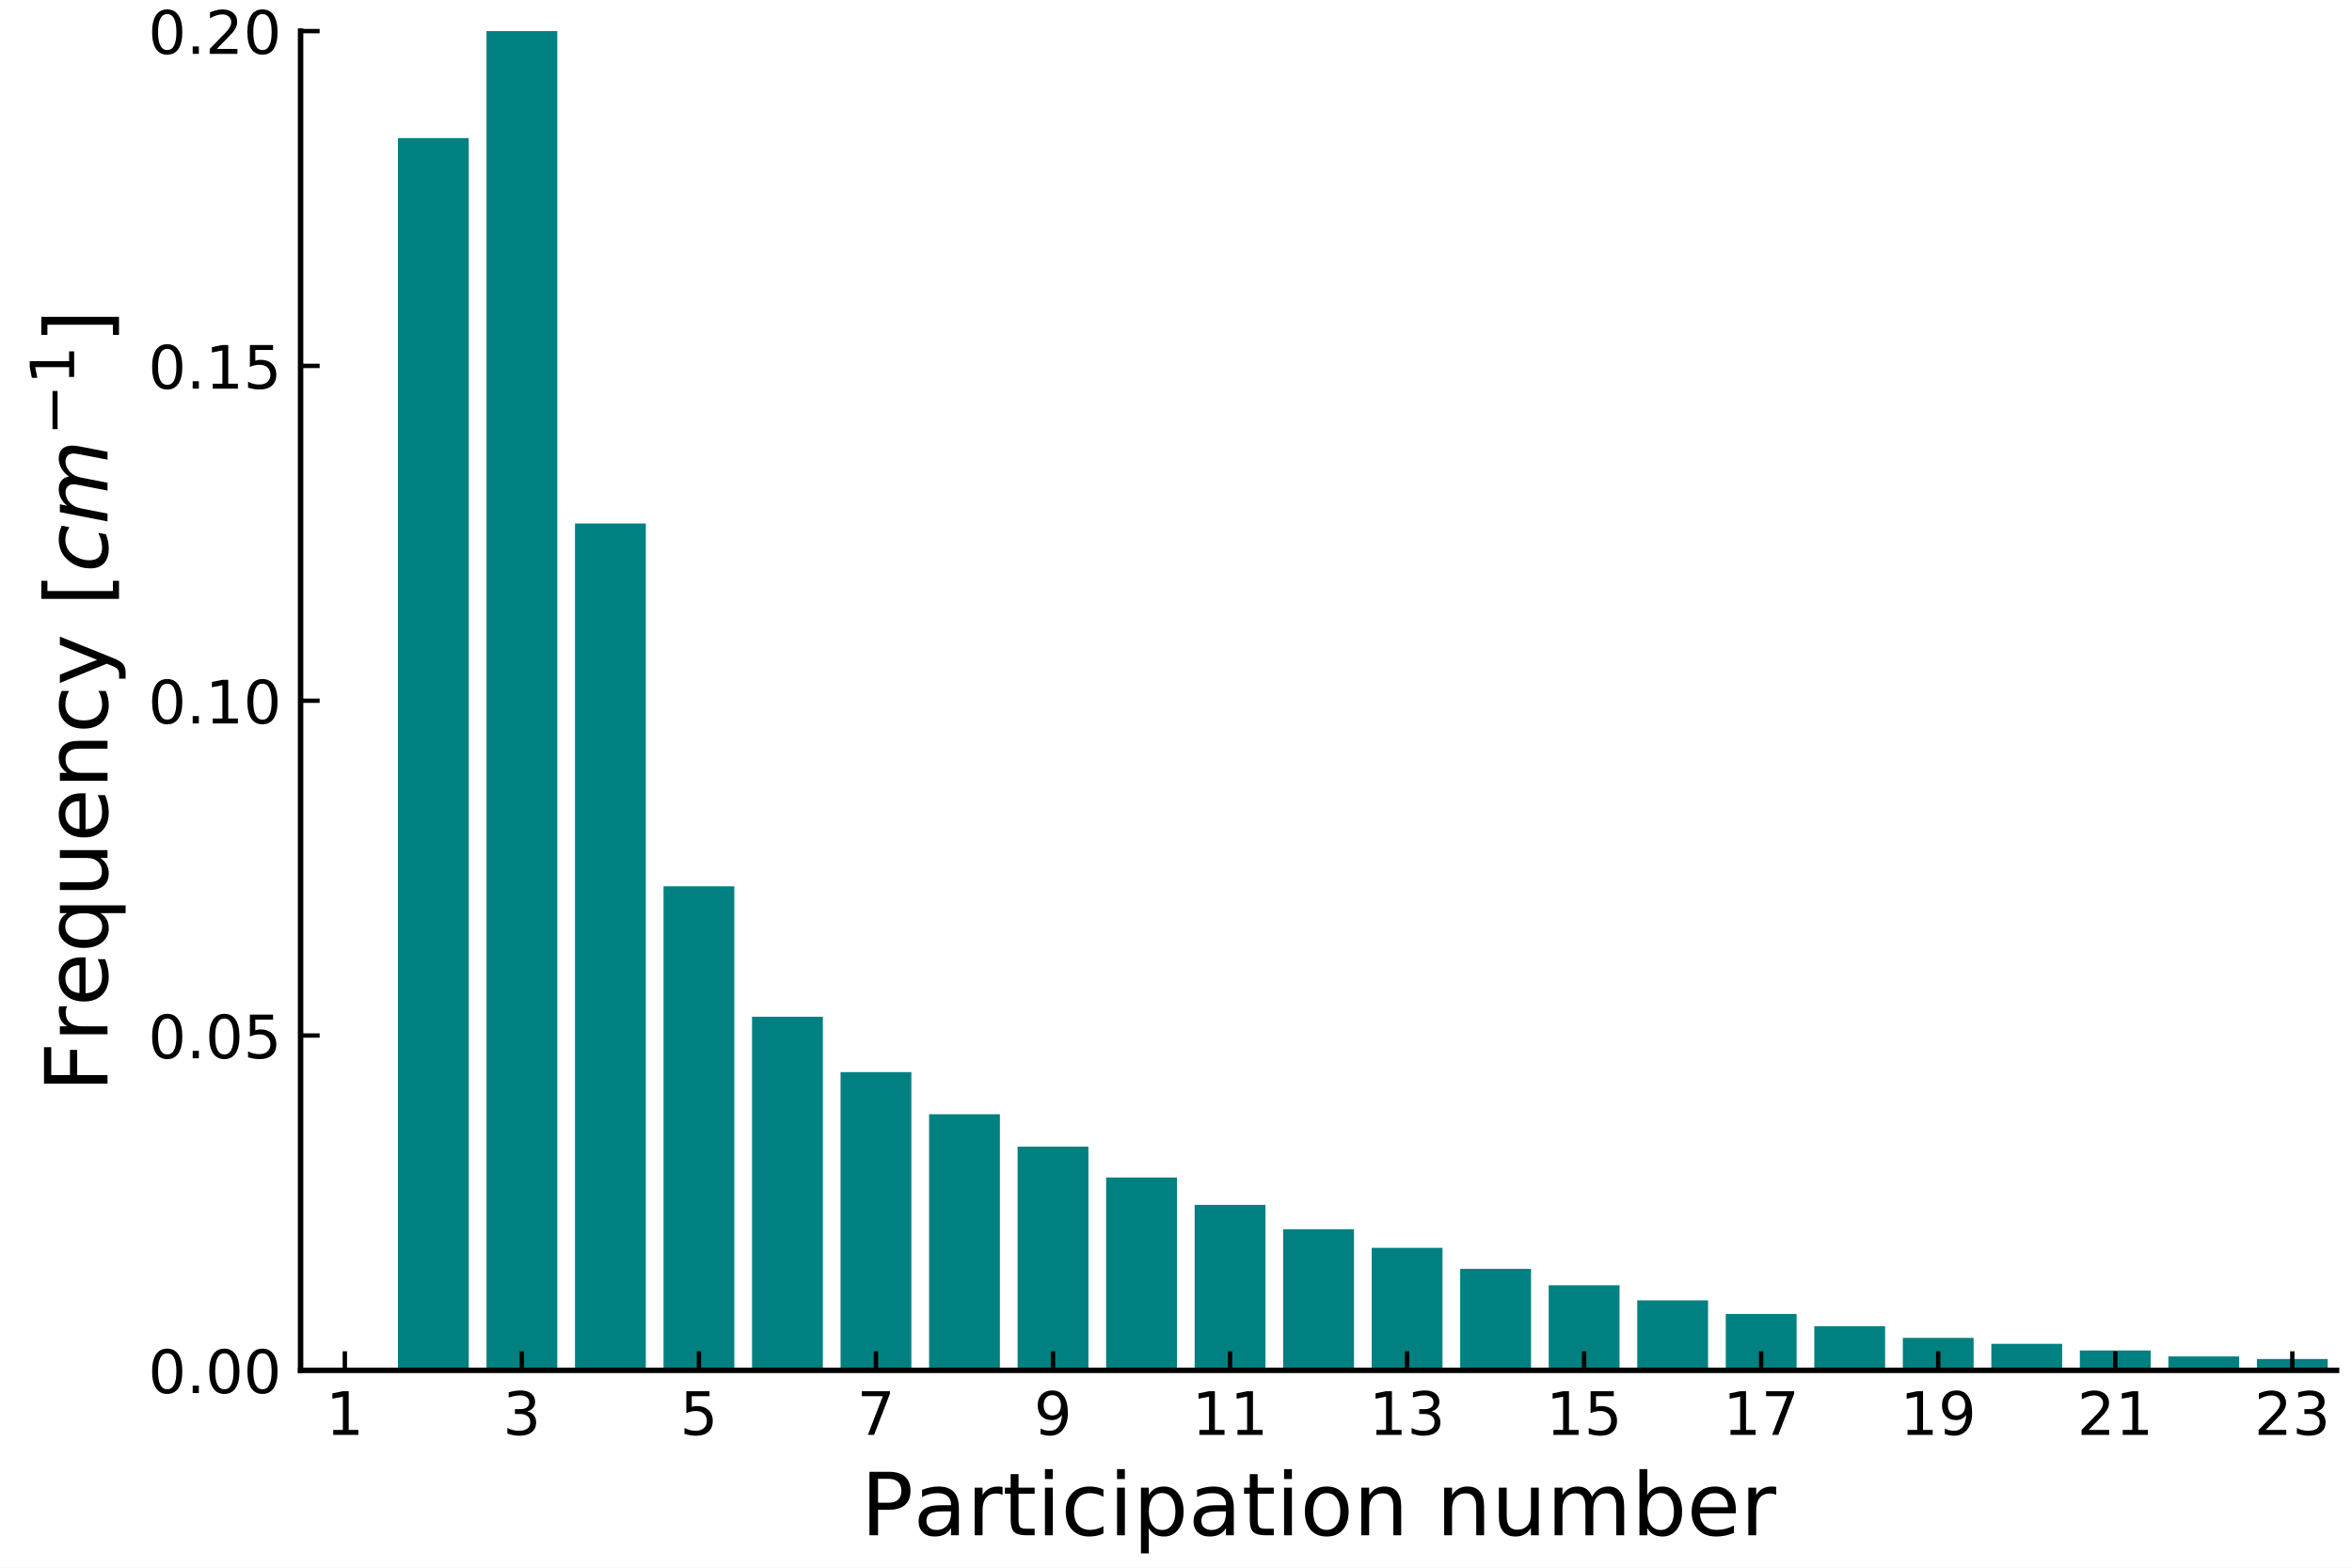
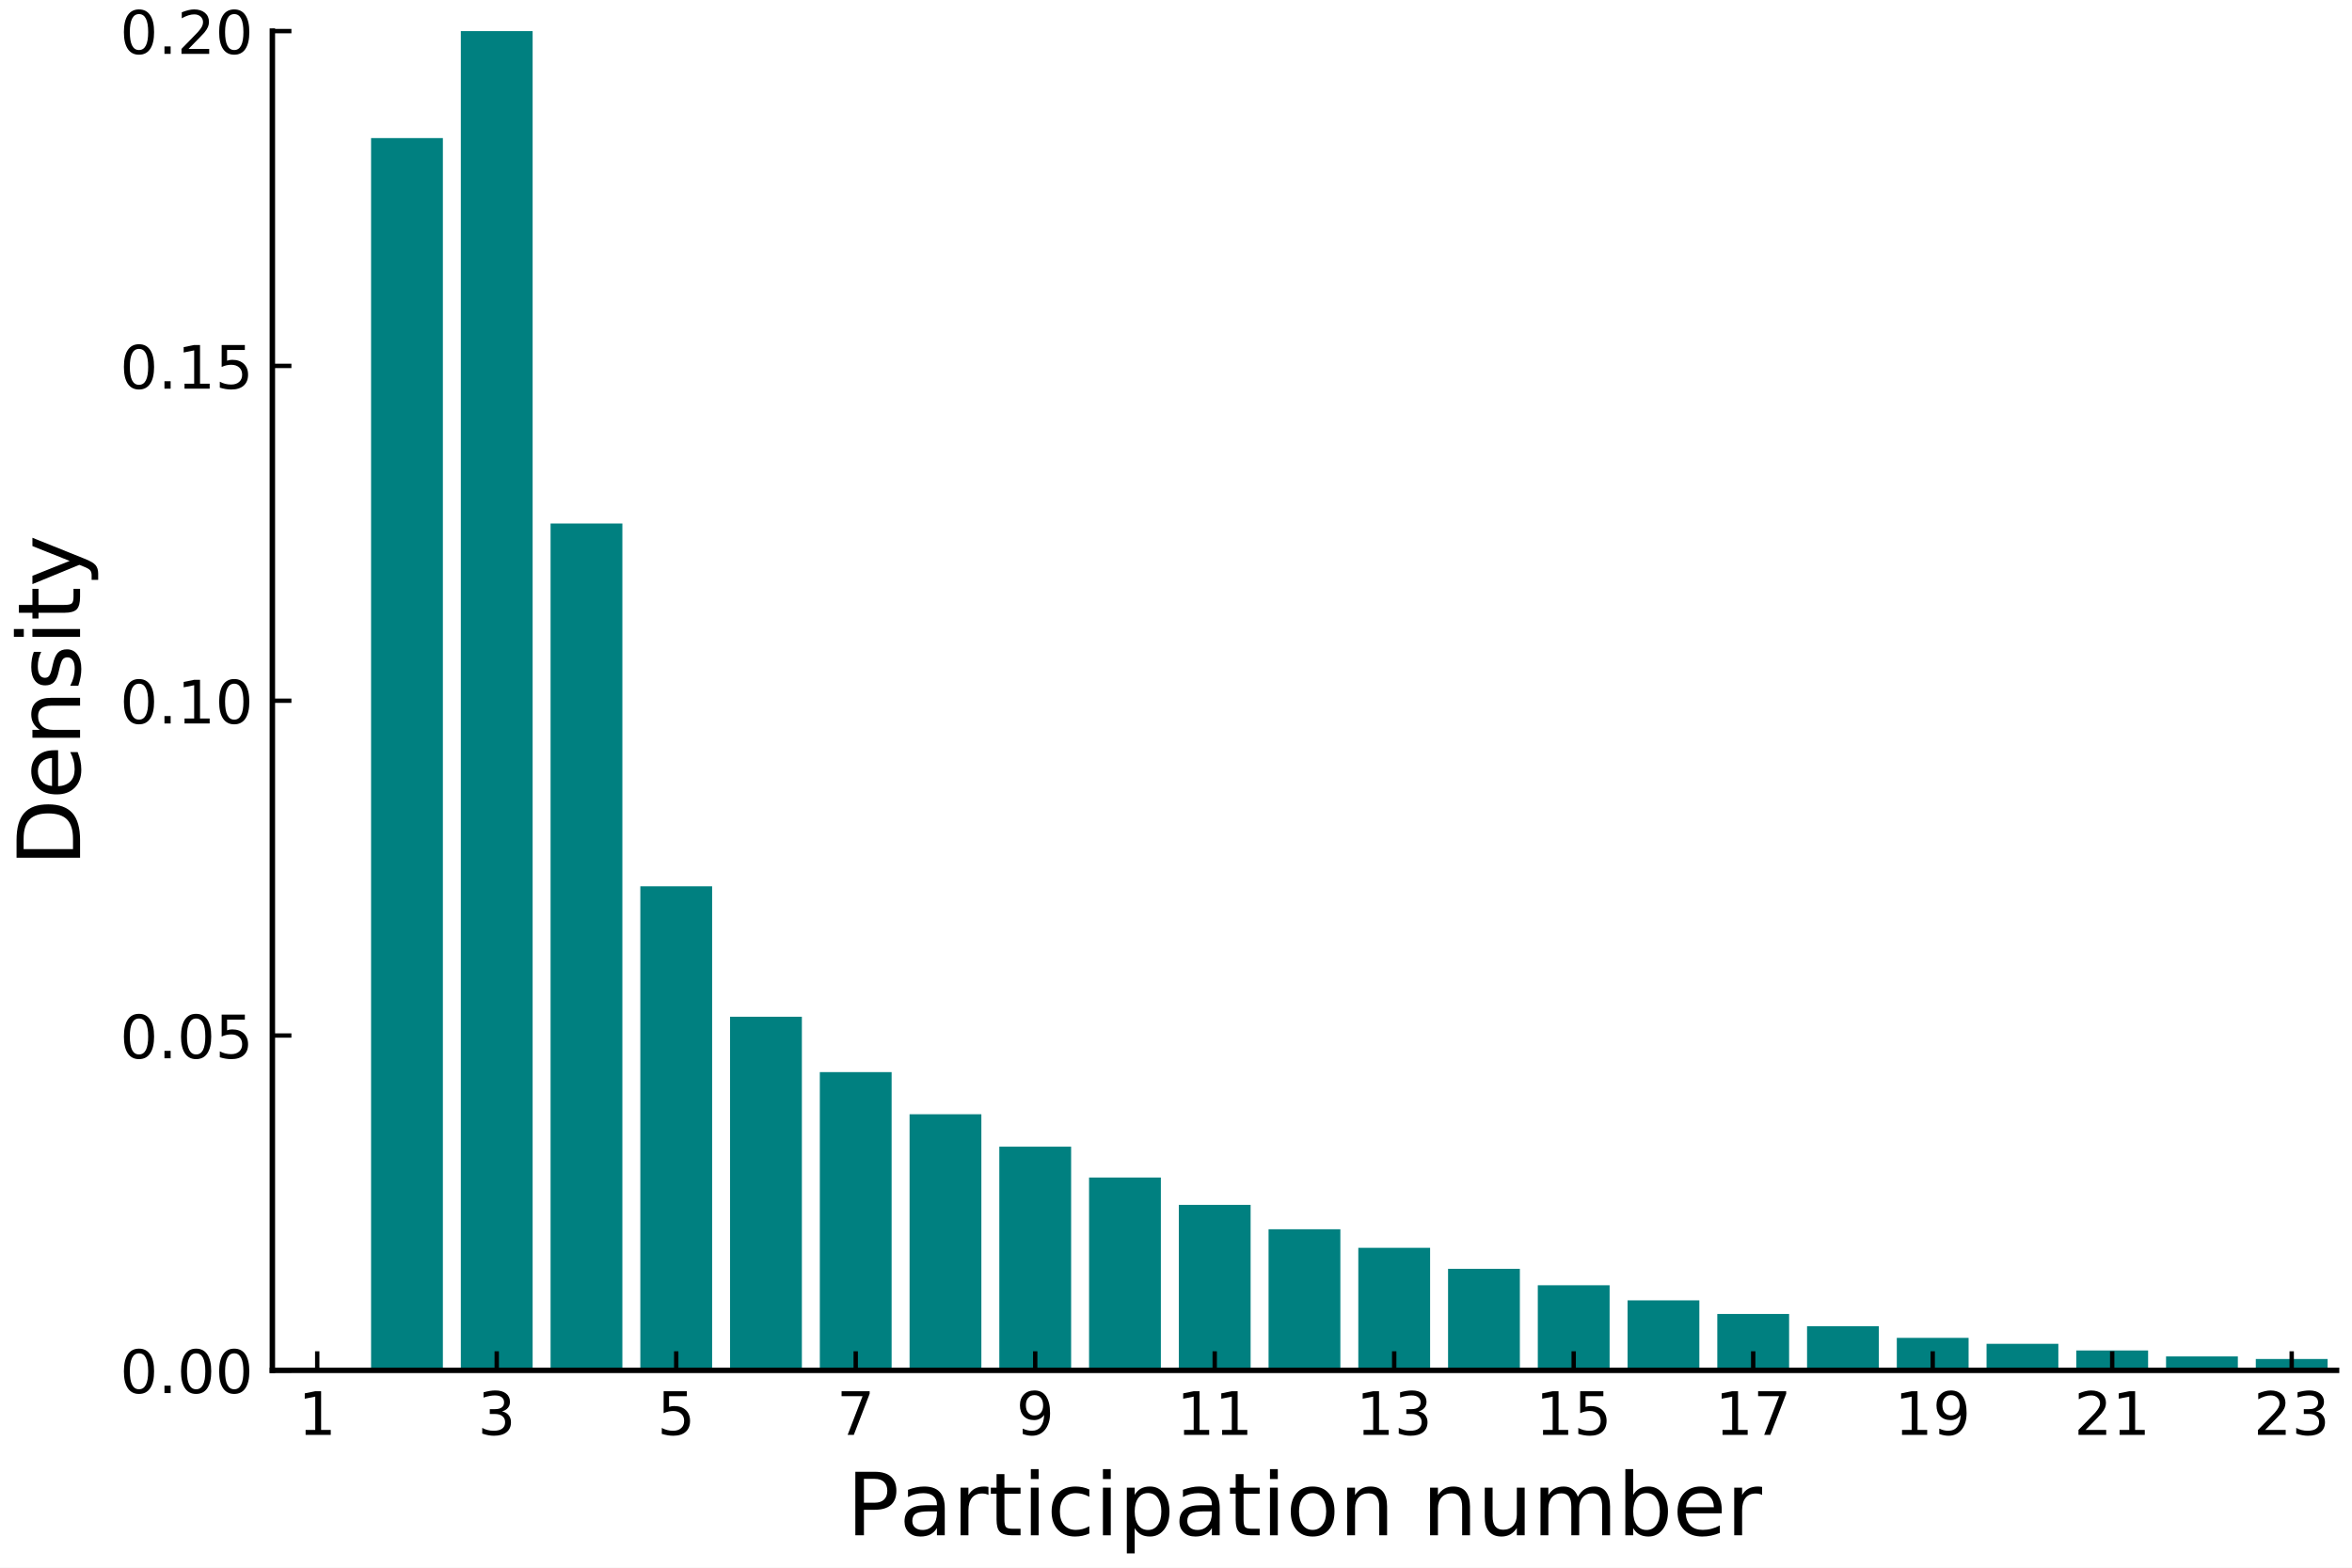
<svg xmlns="http://www.w3.org/2000/svg" xmlns:xlink="http://www.w3.org/1999/xlink" height="288pt" version="1.1" viewBox="0 0 432 288" width="432pt">
  <defs>
    <style type="text/css">
*{stroke-linecap:butt;stroke-linejoin:round;}
  </style>
  </defs>
  <g id="figure_1">
    <g id="patch_1">
      <path d="M 0 288  L 432 288  L 432 0  L 0 0  z " style="fill:#ffffff;" />
    </g>
    <g id="axes_1">
      <g id="patch_2">
-         <path d="M 55.209 251.745  L 429.165 251.745  L 429.165 5.715  L 55.209 5.715  z " style="fill:#ffffff;" />
+         <path d="M 50.025 251.745  L 429.165 251.745  L 429.165 5.715  L 50.025 5.715  z " style="fill:#ffffff;" />
      </g>
      <g id="patch_3">
-         <path clip-path="url(#p7894752030)" d="M 56.835 251.338  L 56.835 251.745  L 69.842 251.745  L 69.842 251.338  L 56.835 251.338  " style="fill:#008080;" />
+         <path clip-path="url(#p324dc8278f)" d="M 51.673 251.338  L 51.673 251.745  L 64.861 251.745  L 64.861 251.338  L 51.673 251.338  " style="fill:#008080;" />
      </g>
      <g id="patch_4">
-         <path clip-path="url(#p7894752030)" d="M 73.094 25.366  L 73.094 251.745  L 86.101 251.745  L 86.101 25.366  L 73.094 25.366  " style="fill:#008080;" />
+         <path clip-path="url(#p324dc8278f)" d="M 68.157 25.366  L 68.157 251.745  L 81.345 251.745  L 81.345 25.366  L 68.157 25.366  " style="fill:#008080;" />
      </g>
      <g id="patch_5">
-         <path clip-path="url(#p7894752030)" d="M 89.353 -98.794  L 89.353 251.745  L 102.36 251.745  L 102.36 -98.794  L 89.353 -98.794  " style="fill:#008080;" />
+         <path clip-path="url(#p324dc8278f)" d="M 84.642 -98.794  L 84.642 251.745  L 97.829 251.745  L 97.829 -98.794  L 84.642 -98.794  " style="fill:#008080;" />
      </g>
      <g id="patch_6">
-         <path clip-path="url(#p7894752030)" d="M 105.612 96.165  L 105.612 251.745  L 118.619 251.745  L 118.619 96.165  L 105.612 96.165  " style="fill:#008080;" />
+         <path clip-path="url(#p324dc8278f)" d="M 101.126 96.165  L 101.126 251.745  L 114.314 251.745  L 114.314 96.165  L 101.126 96.165  " style="fill:#008080;" />
      </g>
      <g id="patch_7">
-         <path clip-path="url(#p7894752030)" d="M 121.87 162.823  L 121.87 251.745  L 134.878 251.745  L 134.878 162.823  L 121.87 162.823  " style="fill:#008080;" />
+         <path clip-path="url(#p324dc8278f)" d="M 117.611 162.823  L 117.611 251.745  L 130.798 251.745  L 130.798 162.823  L 117.611 162.823  " style="fill:#008080;" />
      </g>
      <g id="patch_8">
-         <path clip-path="url(#p7894752030)" d="M 138.129 186.79  L 138.129 251.745  L 151.137 251.745  L 151.137 186.79  L 138.129 186.79  " style="fill:#008080;" />
+         <path clip-path="url(#p324dc8278f)" d="M 134.095 186.79  L 134.095 251.745  L 147.282 251.745  L 147.282 186.79  L 134.095 186.79  " style="fill:#008080;" />
      </g>
      <g id="patch_9">
-         <path clip-path="url(#p7894752030)" d="M 154.388 196.954  L 154.388 251.745  L 167.396 251.745  L 167.396 196.954  L 154.388 196.954  " style="fill:#008080;" />
+         <path clip-path="url(#p324dc8278f)" d="M 150.579 196.954  L 150.579 251.745  L 163.767 251.745  L 163.767 196.954  L 150.579 196.954  " style="fill:#008080;" />
      </g>
      <g id="patch_10">
-         <path clip-path="url(#p7894752030)" d="M 170.647 204.703  L 170.647 251.745  L 183.655 251.745  L 183.655 204.703  L 170.647 204.703  " style="fill:#008080;" />
+         <path clip-path="url(#p324dc8278f)" d="M 167.064 204.703  L 167.064 251.745  L 180.251 251.745  L 180.251 204.703  L 167.064 204.703  " style="fill:#008080;" />
      </g>
      <g id="patch_11">
-         <path clip-path="url(#p7894752030)" d="M 186.906 210.655  L 186.906 251.745  L 199.914 251.745  L 199.914 210.655  L 186.906 210.655  " style="fill:#008080;" />
+         <path clip-path="url(#p324dc8278f)" d="M 183.548 210.655  L 183.548 251.745  L 196.736 251.745  L 196.736 210.655  L 183.548 210.655  " style="fill:#008080;" />
      </g>
      <g id="patch_12">
-         <path clip-path="url(#p7894752030)" d="M 203.165 216.319  L 203.165 251.745  L 216.173 251.745  L 216.173 216.319  L 203.165 216.319  " style="fill:#008080;" />
+         <path clip-path="url(#p324dc8278f)" d="M 200.032 216.319  L 200.032 251.745  L 213.22 251.745  L 213.22 216.319  L 200.032 216.319  " style="fill:#008080;" />
      </g>
      <g id="patch_13">
-         <path clip-path="url(#p7894752030)" d="M 219.424 221.341  L 219.424 251.745  L 232.432 251.745  L 232.432 221.341  L 219.424 221.341  " style="fill:#008080;" />
+         <path clip-path="url(#p324dc8278f)" d="M 216.517 221.341  L 216.517 251.745  L 229.704 251.745  L 229.704 221.341  L 216.517 221.341  " style="fill:#008080;" />
      </g>
      <g id="patch_14">
-         <path clip-path="url(#p7894752030)" d="M 235.683 225.832  L 235.683 251.745  L 248.691 251.745  L 248.691 225.832  L 235.683 225.832  " style="fill:#008080;" />
+         <path clip-path="url(#p324dc8278f)" d="M 233.001 225.832  L 233.001 251.745  L 246.189 251.745  L 246.189 225.832  L 233.001 225.832  " style="fill:#008080;" />
      </g>
      <g id="patch_15">
-         <path clip-path="url(#p7894752030)" d="M 251.942 229.234  L 251.942 251.745  L 264.95 251.745  L 264.95 229.234  L 251.942 229.234  " style="fill:#008080;" />
+         <path clip-path="url(#p324dc8278f)" d="M 249.486 229.234  L 249.486 251.745  L 262.673 251.745  L 262.673 229.234  L 249.486 229.234  " style="fill:#008080;" />
      </g>
      <g id="patch_16">
-         <path clip-path="url(#p7894752030)" d="M 268.201 233.096  L 268.201 251.745  L 281.209 251.745  L 281.209 233.096  L 268.201 233.096  " style="fill:#008080;" />
+         <path clip-path="url(#p324dc8278f)" d="M 265.97 233.096  L 265.97 251.745  L 279.158 251.745  L 279.158 233.096  L 265.97 233.096  " style="fill:#008080;" />
      </g>
      <g id="patch_17">
-         <path clip-path="url(#p7894752030)" d="M 284.46 236.115  L 284.46 251.745  L 297.468 251.745  L 297.468 236.115  L 284.46 236.115  " style="fill:#008080;" />
+         <path clip-path="url(#p324dc8278f)" d="M 282.454 236.115  L 282.454 251.745  L 295.642 251.745  L 295.642 236.115  L 282.454 236.115  " style="fill:#008080;" />
      </g>
      <g id="patch_18">
-         <path clip-path="url(#p7894752030)" d="M 300.719 238.888  L 300.719 251.745  L 313.727 251.745  L 313.727 238.888  L 300.719 238.888  " style="fill:#008080;" />
+         <path clip-path="url(#p324dc8278f)" d="M 298.939 238.888  L 298.939 251.745  L 312.126 251.745  L 312.126 238.888  L 298.939 238.888  " style="fill:#008080;" />
      </g>
      <g id="patch_19">
-         <path clip-path="url(#p7894752030)" d="M 316.978 241.388  L 316.978 251.745  L 329.986 251.745  L 329.986 241.388  L 316.978 241.388  " style="fill:#008080;" />
+         <path clip-path="url(#p324dc8278f)" d="M 315.423 241.388  L 315.423 251.745  L 328.611 251.745  L 328.611 241.388  L 315.423 241.388  " style="fill:#008080;" />
      </g>
      <g id="patch_20">
-         <path clip-path="url(#p7894752030)" d="M 333.237 243.638  L 333.237 251.745  L 346.245 251.745  L 346.245 243.638  L 333.237 243.638  " style="fill:#008080;" />
+         <path clip-path="url(#p324dc8278f)" d="M 331.908 243.638  L 331.908 251.745  L 345.095 251.745  L 345.095 243.638  L 331.908 243.638  " style="fill:#008080;" />
      </g>
      <g id="patch_21">
-         <path clip-path="url(#p7894752030)" d="M 349.496 245.777  L 349.496 251.745  L 362.504 251.745  L 362.504 245.777  L 349.496 245.777  " style="fill:#008080;" />
+         <path clip-path="url(#p324dc8278f)" d="M 348.392 245.777  L 348.392 251.745  L 361.579 251.745  L 361.579 245.777  L 348.392 245.777  " style="fill:#008080;" />
      </g>
      <g id="patch_22">
-         <path clip-path="url(#p7894752030)" d="M 365.755 246.879  L 365.755 251.745  L 378.762 251.745  L 378.762 246.879  L 365.755 246.879  " style="fill:#008080;" />
+         <path clip-path="url(#p324dc8278f)" d="M 364.876 246.879  L 364.876 251.745  L 378.064 251.745  L 378.064 246.879  L 364.876 246.879  " style="fill:#008080;" />
      </g>
      <g id="patch_23">
-         <path clip-path="url(#p7894752030)" d="M 382.014 248.093  L 382.014 251.745  L 395.021 251.745  L 395.021 248.093  L 382.014 248.093  " style="fill:#008080;" />
+         <path clip-path="url(#p324dc8278f)" d="M 381.361 248.093  L 381.361 251.745  L 394.548 251.745  L 394.548 248.093  L 381.361 248.093  " style="fill:#008080;" />
      </g>
      <g id="patch_24">
-         <path clip-path="url(#p7894752030)" d="M 398.273 249.187  L 398.273 251.745  L 411.28 251.745  L 411.28 249.187  L 398.273 249.187  " style="fill:#008080;" />
+         <path clip-path="url(#p324dc8278f)" d="M 397.845 249.187  L 397.845 251.745  L 411.033 251.745  L 411.033 249.187  L 397.845 249.187  " style="fill:#008080;" />
      </g>
      <g id="patch_25">
-         <path clip-path="url(#p7894752030)" d="M 414.532 249.66  L 414.532 251.745  L 427.539 251.745  L 427.539 249.66  L 414.532 249.66  " style="fill:#008080;" />
+         <path clip-path="url(#p324dc8278f)" d="M 414.329 249.66  L 414.329 251.745  L 427.517 251.745  L 427.517 249.66  L 414.329 249.66  " style="fill:#008080;" />
      </g>
      <g id="patch_26">
-         <path clip-path="url(#p7894752030)" d="M 430.791 250.285  L 430.791 251.745  L 443.798 251.745  L 443.798 250.285  L 430.791 250.285  " style="fill:#008080;" />
+         <path clip-path="url(#p324dc8278f)" d="M 430.814 250.285  L 430.814 251.745  L 444.001 251.745  L 444.001 250.285  L 430.814 250.285  " style="fill:#008080;" />
      </g>
      <g id="matplotlib.axis_1">
        <g id="xtick_1">
          <g id="line2d_1">
            <defs>
-               <path d="M 0 0  L 0 -3.5  " id="m1a0adff15c" style="stroke:#000000;stroke-width:0.8;" />
-             </defs>
-             <g>
-               <use style="stroke:#000000;stroke-width:0.8;" x="63.338" xlink:href="#m1a0adff15c" y="251.745" />
+               <path d="M 0 0  L 0 -3.5  " id="m4eb72ac4fd" style="stroke:#000000;stroke-width:0.8;" />
+             </defs>
+             <g>
+               <use style="stroke:#000000;stroke-width:0.8;" x="58.267" xlink:href="#m4eb72ac4fd" y="251.745" />
            </g>
          </g>
          <g id="text_1">
            <defs>
              <path d="M 12.406 8.297  L 28.516 8.297  L 28.516 63.922  L 10.984 60.406  L 10.984 69.391  L 28.422 72.906  L 38.281 72.906  L 38.281 8.297  L 54.391 8.297  L 54.391 0  L 12.406 0  z " id="DejaVuSans-31" />
            </defs>
-             <g transform="translate(59.83876 263.6036)scale(0.11 -0.11)">
+             <g transform="translate(54.76746 263.6036)scale(0.11 -0.11)">
              <use xlink:href="#DejaVuSans-31" />
            </g>
          </g>
        </g>
        <g id="xtick_2">
          <g id="line2d_2">
            <g>
-               <use style="stroke:#000000;stroke-width:0.8;" x="95.856" xlink:href="#m1a0adff15c" y="251.745" />
+               <use style="stroke:#000000;stroke-width:0.8;" x="91.236" xlink:href="#m4eb72ac4fd" y="251.745" />
            </g>
          </g>
          <g id="text_2">
            <defs>
              <path d="M 40.578 39.312  Q 47.656 37.797 51.625 33  Q 55.609 28.219 55.609 21.188  Q 55.609 10.406 48.188 4.484  Q 40.766 -1.422 27.094 -1.422  Q 22.516 -1.422 17.656 -0.516  Q 12.797 0.391 7.625 2.203  L 7.625 11.719  Q 11.719 9.328 16.594 8.109  Q 21.484 6.891 26.812 6.891  Q 36.078 6.891 40.938 10.547  Q 45.797 14.203 45.797 21.188  Q 45.797 27.641 41.281 31.266  Q 36.766 34.906 28.719 34.906  L 20.219 34.906  L 20.219 43.016  L 29.109 43.016  Q 36.375 43.016 40.234 45.922  Q 44.094 48.828 44.094 54.297  Q 44.094 59.906 40.109 62.906  Q 36.141 65.922 28.719 65.922  Q 24.656 65.922 20.016 65.031  Q 15.375 64.156 9.812 62.312  L 9.812 71.094  Q 15.438 72.656 20.344 73.438  Q 25.25 74.219 29.594 74.219  Q 40.828 74.219 47.359 69.109  Q 53.906 64.016 53.906 55.328  Q 53.906 49.266 50.438 45.094  Q 46.969 40.922 40.578 39.312  z " id="DejaVuSans-33" />
            </defs>
-             <g transform="translate(92.35674 263.6036)scale(0.11 -0.11)">
+             <g transform="translate(87.73622 263.6036)scale(0.11 -0.11)">
              <use xlink:href="#DejaVuSans-33" />
            </g>
          </g>
        </g>
        <g id="xtick_3">
          <g id="line2d_3">
            <g>
-               <use style="stroke:#000000;stroke-width:0.8;" x="128.374" xlink:href="#m1a0adff15c" y="251.745" />
+               <use style="stroke:#000000;stroke-width:0.8;" x="124.204" xlink:href="#m4eb72ac4fd" y="251.745" />
            </g>
          </g>
          <g id="text_3">
            <defs>
              <path d="M 10.797 72.906  L 49.516 72.906  L 49.516 64.594  L 19.828 64.594  L 19.828 46.734  Q 21.969 47.469 24.109 47.828  Q 26.266 48.188 28.422 48.188  Q 40.625 48.188 47.75 41.5  Q 54.891 34.812 54.891 23.391  Q 54.891 11.625 47.562 5.094  Q 40.234 -1.422 26.906 -1.422  Q 22.312 -1.422 17.547 -0.641  Q 12.797 0.141 7.719 1.703  L 7.719 11.625  Q 12.109 9.234 16.797 8.062  Q 21.484 6.891 26.703 6.891  Q 35.156 6.891 40.078 11.328  Q 45.016 15.766 45.016 23.391  Q 45.016 31 40.078 35.438  Q 35.156 39.891 26.703 39.891  Q 22.75 39.891 18.812 39.016  Q 14.891 38.141 10.797 36.281  z " id="DejaVuSans-35" />
            </defs>
-             <g transform="translate(124.8747 263.6036)scale(0.11 -0.11)">
+             <g transform="translate(120.705 263.6036)scale(0.11 -0.11)">
              <use xlink:href="#DejaVuSans-35" />
            </g>
          </g>
        </g>
        <g id="xtick_4">
          <g id="line2d_4">
            <g>
-               <use style="stroke:#000000;stroke-width:0.8;" x="160.892" xlink:href="#m1a0adff15c" y="251.745" />
+               <use style="stroke:#000000;stroke-width:0.8;" x="157.173" xlink:href="#m4eb72ac4fd" y="251.745" />
            </g>
          </g>
          <g id="text_4">
            <defs>
              <path d="M 8.203 72.906  L 55.078 72.906  L 55.078 68.703  L 28.609 0  L 18.312 0  L 43.219 64.594  L 8.203 64.594  z " id="DejaVuSans-37" />
            </defs>
-             <g transform="translate(157.3927 263.6036)scale(0.11 -0.11)">
+             <g transform="translate(153.6737 263.6036)scale(0.11 -0.11)">
              <use xlink:href="#DejaVuSans-37" />
            </g>
          </g>
        </g>
        <g id="xtick_5">
          <g id="line2d_5">
            <g>
-               <use style="stroke:#000000;stroke-width:0.8;" x="193.41" xlink:href="#m1a0adff15c" y="251.745" />
+               <use style="stroke:#000000;stroke-width:0.8;" x="190.142" xlink:href="#m4eb72ac4fd" y="251.745" />
            </g>
          </g>
          <g id="text_5">
            <defs>
              <path d="M 10.984 1.516  L 10.984 10.5  Q 14.703 8.734 18.5 7.812  Q 22.312 6.891 25.984 6.891  Q 35.75 6.891 40.891 13.453  Q 46.047 20.016 46.781 33.406  Q 43.953 29.203 39.594 26.953  Q 35.25 24.703 29.984 24.703  Q 19.047 24.703 12.672 31.312  Q 6.297 37.938 6.297 49.422  Q 6.297 60.641 12.938 67.422  Q 19.578 74.219 30.609 74.219  Q 43.266 74.219 49.922 64.516  Q 56.594 54.828 56.594 36.375  Q 56.594 19.141 48.406 8.859  Q 40.234 -1.422 26.422 -1.422  Q 22.703 -1.422 18.891 -0.688  Q 15.094 0.047 10.984 1.516  z M 30.609 32.422  Q 37.25 32.422 41.125 36.953  Q 45.016 41.5 45.016 49.422  Q 45.016 57.281 41.125 61.844  Q 37.25 66.406 30.609 66.406  Q 23.969 66.406 20.094 61.844  Q 16.219 57.281 16.219 49.422  Q 16.219 41.5 20.094 36.953  Q 23.969 32.422 30.609 32.422  z " id="DejaVuSans-39" />
            </defs>
-             <g transform="translate(189.9107 263.6036)scale(0.11 -0.11)">
+             <g transform="translate(186.6425 263.6036)scale(0.11 -0.11)">
              <use xlink:href="#DejaVuSans-39" />
            </g>
          </g>
        </g>
        <g id="xtick_6">
          <g id="line2d_6">
            <g>
-               <use style="stroke:#000000;stroke-width:0.8;" x="225.928" xlink:href="#m1a0adff15c" y="251.745" />
+               <use style="stroke:#000000;stroke-width:0.8;" x="223.111" xlink:href="#m4eb72ac4fd" y="251.745" />
            </g>
          </g>
          <g id="text_6">
-             <g transform="translate(218.9293 263.6036)scale(0.11 -0.11)">
+             <g transform="translate(216.1119 263.6036)scale(0.11 -0.11)">
              <use xlink:href="#DejaVuSans-31" />
              <use x="63.623" xlink:href="#DejaVuSans-31" />
            </g>
          </g>
        </g>
        <g id="xtick_7">
          <g id="line2d_7">
            <g>
-               <use style="stroke:#000000;stroke-width:0.8;" x="258.446" xlink:href="#m1a0adff15c" y="251.745" />
+               <use style="stroke:#000000;stroke-width:0.8;" x="256.079" xlink:href="#m4eb72ac4fd" y="251.745" />
            </g>
          </g>
          <g id="text_7">
-             <g transform="translate(251.4472 263.6036)scale(0.11 -0.11)">
+             <g transform="translate(249.0806 263.6036)scale(0.11 -0.11)">
              <use xlink:href="#DejaVuSans-31" />
              <use x="63.623" xlink:href="#DejaVuSans-33" />
            </g>
          </g>
        </g>
        <g id="xtick_8">
          <g id="line2d_8">
            <g>
-               <use style="stroke:#000000;stroke-width:0.8;" x="290.964" xlink:href="#m1a0adff15c" y="251.745" />
+               <use style="stroke:#000000;stroke-width:0.8;" x="289.048" xlink:href="#m4eb72ac4fd" y="251.745" />
            </g>
          </g>
          <g id="text_8">
-             <g transform="translate(283.9652 263.6036)scale(0.11 -0.11)">
+             <g transform="translate(282.0494 263.6036)scale(0.11 -0.11)">
              <use xlink:href="#DejaVuSans-31" />
              <use x="63.623" xlink:href="#DejaVuSans-35" />
            </g>
          </g>
        </g>
        <g id="xtick_9">
          <g id="line2d_9">
            <g>
-               <use style="stroke:#000000;stroke-width:0.8;" x="323.482" xlink:href="#m1a0adff15c" y="251.745" />
+               <use style="stroke:#000000;stroke-width:0.8;" x="322.017" xlink:href="#m4eb72ac4fd" y="251.745" />
            </g>
          </g>
          <g id="text_9">
-             <g transform="translate(316.4832 263.6036)scale(0.11 -0.11)">
+             <g transform="translate(315.0181 263.6036)scale(0.11 -0.11)">
              <use xlink:href="#DejaVuSans-31" />
              <use x="63.623" xlink:href="#DejaVuSans-37" />
            </g>
          </g>
        </g>
        <g id="xtick_10">
          <g id="line2d_10">
            <g>
-               <use style="stroke:#000000;stroke-width:0.8;" x="356" xlink:href="#m1a0adff15c" y="251.745" />
+               <use style="stroke:#000000;stroke-width:0.8;" x="354.986" xlink:href="#m4eb72ac4fd" y="251.745" />
            </g>
          </g>
          <g id="text_10">
-             <g transform="translate(349.0012 263.6036)scale(0.11 -0.11)">
+             <g transform="translate(347.9869 263.6036)scale(0.11 -0.11)">
              <use xlink:href="#DejaVuSans-31" />
              <use x="63.623" xlink:href="#DejaVuSans-39" />
            </g>
          </g>
        </g>
        <g id="xtick_11">
          <g id="line2d_11">
            <g>
-               <use style="stroke:#000000;stroke-width:0.8;" x="388.518" xlink:href="#m1a0adff15c" y="251.745" />
+               <use style="stroke:#000000;stroke-width:0.8;" x="387.954" xlink:href="#m4eb72ac4fd" y="251.745" />
            </g>
          </g>
          <g id="text_11">
            <defs>
              <path d="M 19.188 8.297  L 53.609 8.297  L 53.609 0  L 7.328 0  L 7.328 8.297  Q 12.938 14.109 22.625 23.891  Q 32.328 33.688 34.812 36.531  Q 39.547 41.844 41.422 45.531  Q 43.312 49.219 43.312 52.781  Q 43.312 58.594 39.234 62.25  Q 35.156 65.922 28.609 65.922  Q 23.969 65.922 18.812 64.312  Q 13.672 62.703 7.812 59.422  L 7.812 69.391  Q 13.766 71.781 18.938 73  Q 24.125 74.219 28.422 74.219  Q 39.75 74.219 46.484 68.547  Q 53.219 62.891 53.219 53.422  Q 53.219 48.922 51.531 44.891  Q 49.859 40.875 45.406 35.406  Q 44.188 33.984 37.641 27.219  Q 31.109 20.453 19.188 8.297  z " id="DejaVuSans-32" />
            </defs>
-             <g transform="translate(381.5191 263.6036)scale(0.11 -0.11)">
+             <g transform="translate(380.9557 263.6036)scale(0.11 -0.11)">
              <use xlink:href="#DejaVuSans-32" />
              <use x="63.623" xlink:href="#DejaVuSans-31" />
            </g>
          </g>
        </g>
        <g id="xtick_12">
          <g id="line2d_12">
            <g>
-               <use style="stroke:#000000;stroke-width:0.8;" x="421.036" xlink:href="#m1a0adff15c" y="251.745" />
+               <use style="stroke:#000000;stroke-width:0.8;" x="420.923" xlink:href="#m4eb72ac4fd" y="251.745" />
            </g>
          </g>
          <g id="text_12">
-             <g transform="translate(414.0371 263.6036)scale(0.11 -0.11)">
+             <g transform="translate(413.9244 263.6036)scale(0.11 -0.11)">
              <use xlink:href="#DejaVuSans-32" />
              <use x="63.623" xlink:href="#DejaVuSans-33" />
            </g>
          </g>
        </g>
        <g id="text_13">
          <defs>
            <path d="M 19.672 64.797  L 19.672 37.406  L 32.078 37.406  Q 38.969 37.406 42.719 40.969  Q 46.484 44.531 46.484 51.125  Q 46.484 57.672 42.719 61.234  Q 38.969 64.797 32.078 64.797  z M 9.812 72.906  L 32.078 72.906  Q 44.344 72.906 50.609 67.359  Q 56.891 61.812 56.891 51.125  Q 56.891 40.328 50.609 34.812  Q 44.344 29.297 32.078 29.297  L 19.672 29.297  L 19.672 0  L 9.812 0  z " id="DejaVuSans-50" />
            <path d="M 34.281 27.484  Q 23.391 27.484 19.188 25  Q 14.984 22.516 14.984 16.5  Q 14.984 11.719 18.141 8.906  Q 21.297 6.109 26.703 6.109  Q 34.188 6.109 38.703 11.406  Q 43.219 16.703 43.219 25.484  L 43.219 27.484  z M 52.203 31.203  L 52.203 0  L 43.219 0  L 43.219 8.297  Q 40.141 3.328 35.547 0.953  Q 30.953 -1.422 24.312 -1.422  Q 15.922 -1.422 10.953 3.297  Q 6 8.016 6 15.922  Q 6 25.141 12.172 29.828  Q 18.359 34.516 30.609 34.516  L 43.219 34.516  L 43.219 35.406  Q 43.219 41.609 39.141 45  Q 35.062 48.391 27.688 48.391  Q 23 48.391 18.547 47.266  Q 14.109 46.141 10.016 43.891  L 10.016 52.203  Q 14.938 54.109 19.578 55.047  Q 24.219 56 28.609 56  Q 40.484 56 46.344 49.844  Q 52.203 43.703 52.203 31.203  z " id="DejaVuSans-61" />
            <path d="M 41.109 46.297  Q 39.594 47.172 37.812 47.578  Q 36.031 48 33.891 48  Q 26.266 48 22.188 43.047  Q 18.109 38.094 18.109 28.812  L 18.109 0  L 9.078 0  L 9.078 54.688  L 18.109 54.688  L 18.109 46.188  Q 20.953 51.172 25.484 53.578  Q 30.031 56 36.531 56  Q 37.453 56 38.578 55.875  Q 39.703 55.766 41.062 55.516  z " id="DejaVuSans-72" />
            <path d="M 18.312 70.219  L 18.312 54.688  L 36.812 54.688  L 36.812 47.703  L 18.312 47.703  L 18.312 18.016  Q 18.312 11.328 20.141 9.422  Q 21.969 7.516 27.594 7.516  L 36.812 7.516  L 36.812 0  L 27.594 0  Q 17.188 0 13.234 3.875  Q 9.281 7.766 9.281 18.016  L 9.281 47.703  L 2.688 47.703  L 2.688 54.688  L 9.281 54.688  L 9.281 70.219  z " id="DejaVuSans-74" />
            <path d="M 9.422 54.688  L 18.406 54.688  L 18.406 0  L 9.422 0  z M 9.422 75.984  L 18.406 75.984  L 18.406 64.594  L 9.422 64.594  z " id="DejaVuSans-69" />
            <path d="M 48.781 52.594  L 48.781 44.188  Q 44.969 46.297 41.141 47.344  Q 37.312 48.391 33.406 48.391  Q 24.656 48.391 19.812 42.844  Q 14.984 37.312 14.984 27.297  Q 14.984 17.281 19.812 11.734  Q 24.656 6.203 33.406 6.203  Q 37.312 6.203 41.141 7.25  Q 44.969 8.297 48.781 10.406  L 48.781 2.094  Q 45.016 0.344 40.984 -0.531  Q 36.969 -1.422 32.422 -1.422  Q 20.062 -1.422 12.781 6.344  Q 5.516 14.109 5.516 27.297  Q 5.516 40.672 12.859 48.328  Q 20.219 56 33.016 56  Q 37.156 56 41.109 55.141  Q 45.062 54.297 48.781 52.594  z " id="DejaVuSans-63" />
            <path d="M 18.109 8.203  L 18.109 -20.797  L 9.078 -20.797  L 9.078 54.688  L 18.109 54.688  L 18.109 46.391  Q 20.953 51.266 25.266 53.625  Q 29.594 56 35.594 56  Q 45.562 56 51.781 48.094  Q 58.016 40.188 58.016 27.297  Q 58.016 14.406 51.781 6.484  Q 45.562 -1.422 35.594 -1.422  Q 29.594 -1.422 25.266 0.953  Q 20.953 3.328 18.109 8.203  z M 48.688 27.297  Q 48.688 37.203 44.609 42.844  Q 40.531 48.484 33.406 48.484  Q 26.266 48.484 22.188 42.844  Q 18.109 37.203 18.109 27.297  Q 18.109 17.391 22.188 11.75  Q 26.266 6.109 33.406 6.109  Q 40.531 6.109 44.609 11.75  Q 48.688 17.391 48.688 27.297  z " id="DejaVuSans-70" />
            <path d="M 30.609 48.391  Q 23.391 48.391 19.188 42.75  Q 14.984 37.109 14.984 27.297  Q 14.984 17.484 19.156 11.844  Q 23.344 6.203 30.609 6.203  Q 37.797 6.203 41.984 11.859  Q 46.188 17.531 46.188 27.297  Q 46.188 37.016 41.984 42.703  Q 37.797 48.391 30.609 48.391  z M 30.609 56  Q 42.328 56 49.016 48.375  Q 55.719 40.766 55.719 27.297  Q 55.719 13.875 49.016 6.219  Q 42.328 -1.422 30.609 -1.422  Q 18.844 -1.422 12.172 6.219  Q 5.516 13.875 5.516 27.297  Q 5.516 40.766 12.172 48.375  Q 18.844 56 30.609 56  z " id="DejaVuSans-6f" />
            <path d="M 54.891 33.016  L 54.891 0  L 45.906 0  L 45.906 32.719  Q 45.906 40.484 42.875 44.328  Q 39.844 48.188 33.797 48.188  Q 26.516 48.188 22.312 43.547  Q 18.109 38.922 18.109 30.906  L 18.109 0  L 9.078 0  L 9.078 54.688  L 18.109 54.688  L 18.109 46.188  Q 21.344 51.125 25.703 53.562  Q 30.078 56 35.797 56  Q 45.219 56 50.047 50.172  Q 54.891 44.344 54.891 33.016  z " id="DejaVuSans-6e" />
            <path id="DejaVuSans-20" />
            <path d="M 8.5 21.578  L 8.5 54.688  L 17.484 54.688  L 17.484 21.922  Q 17.484 14.156 20.5 10.266  Q 23.531 6.391 29.594 6.391  Q 36.859 6.391 41.078 11.031  Q 45.312 15.672 45.312 23.688  L 45.312 54.688  L 54.297 54.688  L 54.297 0  L 45.312 0  L 45.312 8.406  Q 42.047 3.422 37.719 1  Q 33.406 -1.422 27.688 -1.422  Q 18.266 -1.422 13.375 4.438  Q 8.5 10.297 8.5 21.578  z M 31.109 56  z " id="DejaVuSans-75" />
            <path d="M 52 44.188  Q 55.375 50.25 60.062 53.125  Q 64.75 56 71.094 56  Q 79.641 56 84.281 50.016  Q 88.922 44.047 88.922 33.016  L 88.922 0  L 79.891 0  L 79.891 32.719  Q 79.891 40.578 77.094 44.375  Q 74.312 48.188 68.609 48.188  Q 61.625 48.188 57.562 43.547  Q 53.516 38.922 53.516 30.906  L 53.516 0  L 44.484 0  L 44.484 32.719  Q 44.484 40.625 41.703 44.406  Q 38.922 48.188 33.109 48.188  Q 26.219 48.188 22.156 43.531  Q 18.109 38.875 18.109 30.906  L 18.109 0  L 9.078 0  L 9.078 54.688  L 18.109 54.688  L 18.109 46.188  Q 21.188 51.219 25.484 53.609  Q 29.781 56 35.688 56  Q 41.656 56 45.828 52.969  Q 50 49.953 52 44.188  z " id="DejaVuSans-6d" />
            <path d="M 48.688 27.297  Q 48.688 37.203 44.609 42.844  Q 40.531 48.484 33.406 48.484  Q 26.266 48.484 22.188 42.844  Q 18.109 37.203 18.109 27.297  Q 18.109 17.391 22.188 11.75  Q 26.266 6.109 33.406 6.109  Q 40.531 6.109 44.609 11.75  Q 48.688 17.391 48.688 27.297  z M 18.109 46.391  Q 20.953 51.266 25.266 53.625  Q 29.594 56 35.594 56  Q 45.562 56 51.781 48.094  Q 58.016 40.188 58.016 27.297  Q 58.016 14.406 51.781 6.484  Q 45.562 -1.422 35.594 -1.422  Q 29.594 -1.422 25.266 0.953  Q 20.953 3.328 18.109 8.203  L 18.109 0  L 9.078 0  L 9.078 75.984  L 18.109 75.984  z " id="DejaVuSans-62" />
            <path d="M 56.203 29.594  L 56.203 25.203  L 14.891 25.203  Q 15.484 15.922 20.484 11.062  Q 25.484 6.203 34.422 6.203  Q 39.594 6.203 44.453 7.469  Q 49.312 8.734 54.109 11.281  L 54.109 2.781  Q 49.266 0.734 44.188 -0.344  Q 39.109 -1.422 33.891 -1.422  Q 20.797 -1.422 13.156 6.188  Q 5.516 13.812 5.516 26.812  Q 5.516 40.234 12.766 48.109  Q 20.016 56 32.328 56  Q 43.359 56 49.781 48.891  Q 56.203 41.797 56.203 29.594  z M 47.219 32.234  Q 47.125 39.594 43.094 43.984  Q 39.062 48.391 32.422 48.391  Q 24.906 48.391 20.391 44.141  Q 15.875 39.891 15.188 32.172  z " id="DejaVuSans-65" />
          </defs>
-           <g transform="translate(158.127 282.0488)scale(0.16 -0.16)">
+           <g transform="translate(155.535 282.0488)scale(0.16 -0.16)">
            <use xlink:href="#DejaVuSans-50" />
            <use x="60.24" xlink:href="#DejaVuSans-61" />
            <use x="121.52" xlink:href="#DejaVuSans-72" />
            <use x="162.633" xlink:href="#DejaVuSans-74" />
            <use x="201.842" xlink:href="#DejaVuSans-69" />
            <use x="229.625" xlink:href="#DejaVuSans-63" />
            <use x="284.605" xlink:href="#DejaVuSans-69" />
            <use x="312.389" xlink:href="#DejaVuSans-70" />
            <use x="375.865" xlink:href="#DejaVuSans-61" />
            <use x="437.145" xlink:href="#DejaVuSans-74" />
            <use x="476.354" xlink:href="#DejaVuSans-69" />
            <use x="504.137" xlink:href="#DejaVuSans-6f" />
            <use x="565.318" xlink:href="#DejaVuSans-6e" />
            <use x="628.697" xlink:href="#DejaVuSans-20" />
            <use x="660.484" xlink:href="#DejaVuSans-6e" />
            <use x="723.863" xlink:href="#DejaVuSans-75" />
            <use x="787.242" xlink:href="#DejaVuSans-6d" />
            <use x="884.654" xlink:href="#DejaVuSans-62" />
            <use x="948.131" xlink:href="#DejaVuSans-65" />
            <use x="1009.654" xlink:href="#DejaVuSans-72" />
          </g>
        </g>
      </g>
      <g id="matplotlib.axis_2">
        <g id="ytick_1">
          <g id="line2d_13">
            <defs>
-               <path d="M 0 0  L 3.5 0  " id="m6d43e4c1a8" style="stroke:#000000;stroke-width:0.8;" />
-             </defs>
-             <g>
-               <use style="stroke:#000000;stroke-width:0.8;" x="55.209" xlink:href="#m6d43e4c1a8" y="251.745" />
+               <path d="M 0 0  L 3.5 0  " id="mdec7e6b1ad" style="stroke:#000000;stroke-width:0.8;" />
+             </defs>
+             <g>
+               <use style="stroke:#000000;stroke-width:0.8;" x="50.025" xlink:href="#mdec7e6b1ad" y="251.745" />
            </g>
          </g>
          <g id="text_14">
            <defs>
              <path d="M 31.781 66.406  Q 24.172 66.406 20.328 58.906  Q 16.5 51.422 16.5 36.375  Q 16.5 21.391 20.328 13.891  Q 24.172 6.391 31.781 6.391  Q 39.453 6.391 43.281 13.891  Q 47.125 21.391 47.125 36.375  Q 47.125 51.422 43.281 58.906  Q 39.453 66.406 31.781 66.406  z M 31.781 74.219  Q 44.047 74.219 50.516 64.516  Q 56.984 54.828 56.984 36.375  Q 56.984 17.969 50.516 8.266  Q 44.047 -1.422 31.781 -1.422  Q 19.531 -1.422 13.062 8.266  Q 6.594 17.969 6.594 36.375  Q 6.594 54.828 13.062 64.516  Q 19.531 74.219 31.781 74.219  z " id="DejaVuSans-30" />
              <path d="M 10.688 12.406  L 21 12.406  L 21 0  L 10.688 0  z " id="DejaVuSans-2e" />
            </defs>
-             <g transform="translate(27.21646 255.9245)scale(0.11 -0.11)">
+             <g transform="translate(22.03246 255.9245)scale(0.11 -0.11)">
              <use xlink:href="#DejaVuSans-30" />
              <use x="63.623" xlink:href="#DejaVuSans-2e" />
              <use x="95.41" xlink:href="#DejaVuSans-30" />
              <use x="159.033" xlink:href="#DejaVuSans-30" />
            </g>
          </g>
        </g>
        <g id="ytick_2">
          <g id="line2d_14">
            <g>
-               <use style="stroke:#000000;stroke-width:0.8;" x="55.209" xlink:href="#m6d43e4c1a8" y="190.238" />
+               <use style="stroke:#000000;stroke-width:0.8;" x="50.025" xlink:href="#mdec7e6b1ad" y="190.238" />
            </g>
          </g>
          <g id="text_15">
-             <g transform="translate(27.21646 194.4168)scale(0.11 -0.11)">
+             <g transform="translate(22.03246 194.4168)scale(0.11 -0.11)">
              <use xlink:href="#DejaVuSans-30" />
              <use x="63.623" xlink:href="#DejaVuSans-2e" />
              <use x="95.41" xlink:href="#DejaVuSans-30" />
              <use x="159.033" xlink:href="#DejaVuSans-35" />
            </g>
          </g>
        </g>
        <g id="ytick_3">
          <g id="line2d_15">
            <g>
-               <use style="stroke:#000000;stroke-width:0.8;" x="55.209" xlink:href="#m6d43e4c1a8" y="128.73" />
+               <use style="stroke:#000000;stroke-width:0.8;" x="50.025" xlink:href="#mdec7e6b1ad" y="128.73" />
            </g>
          </g>
          <g id="text_16">
-             <g transform="translate(27.21646 132.9091)scale(0.11 -0.11)">
+             <g transform="translate(22.03246 132.9091)scale(0.11 -0.11)">
              <use xlink:href="#DejaVuSans-30" />
              <use x="63.623" xlink:href="#DejaVuSans-2e" />
              <use x="95.41" xlink:href="#DejaVuSans-31" />
              <use x="159.033" xlink:href="#DejaVuSans-30" />
            </g>
          </g>
        </g>
        <g id="ytick_4">
          <g id="line2d_16">
            <g>
-               <use style="stroke:#000000;stroke-width:0.8;" x="55.209" xlink:href="#m6d43e4c1a8" y="67.222" />
+               <use style="stroke:#000000;stroke-width:0.8;" x="50.025" xlink:href="#mdec7e6b1ad" y="67.222" />
            </g>
          </g>
          <g id="text_17">
-             <g transform="translate(27.21646 71.40146)scale(0.11 -0.11)">
+             <g transform="translate(22.03246 71.40146)scale(0.11 -0.11)">
              <use xlink:href="#DejaVuSans-30" />
              <use x="63.623" xlink:href="#DejaVuSans-2e" />
              <use x="95.41" xlink:href="#DejaVuSans-31" />
              <use x="159.033" xlink:href="#DejaVuSans-35" />
            </g>
          </g>
        </g>
        <g id="ytick_5">
          <g id="line2d_17">
            <g>
-               <use style="stroke:#000000;stroke-width:0.8;" x="55.209" xlink:href="#m6d43e4c1a8" y="5.715" />
+               <use style="stroke:#000000;stroke-width:0.8;" x="50.025" xlink:href="#mdec7e6b1ad" y="5.715" />
            </g>
          </g>
          <g id="text_18">
-             <g transform="translate(27.21646 9.893786)scale(0.11 -0.11)">
+             <g transform="translate(22.03246 9.893786)scale(0.11 -0.11)">
              <use xlink:href="#DejaVuSans-30" />
              <use x="63.623" xlink:href="#DejaVuSans-2e" />
              <use x="95.41" xlink:href="#DejaVuSans-32" />
              <use x="159.033" xlink:href="#DejaVuSans-30" />
            </g>
          </g>
        </g>
        <g id="text_19">
          <defs>
-             <path d="M 9.812 72.906  L 51.703 72.906  L 51.703 64.594  L 19.672 64.594  L 19.672 43.109  L 48.578 43.109  L 48.578 34.812  L 19.672 34.812  L 19.672 0  L 9.812 0  z " id="DejaVuSans-46" />
-             <path d="M 14.797 27.297  Q 14.797 17.391 18.875 11.75  Q 22.953 6.109 30.078 6.109  Q 37.203 6.109 41.297 11.75  Q 45.406 17.391 45.406 27.297  Q 45.406 37.203 41.297 42.844  Q 37.203 48.484 30.078 48.484  Q 22.953 48.484 18.875 42.844  Q 14.797 37.203 14.797 27.297  z M 45.406 8.203  Q 42.578 3.328 38.25 0.953  Q 33.938 -1.422 27.875 -1.422  Q 17.969 -1.422 11.734 6.484  Q 5.516 14.406 5.516 27.297  Q 5.516 40.188 11.734 48.094  Q 17.969 56 27.875 56  Q 33.938 56 38.25 53.625  Q 42.578 51.266 45.406 46.391  L 45.406 54.688  L 54.391 54.688  L 54.391 -20.797  L 45.406 -20.797  z " id="DejaVuSans-71" />
+             <path d="M 19.672 64.797  L 19.672 8.109  L 31.594 8.109  Q 46.688 8.109 53.688 14.938  Q 60.688 21.781 60.688 36.531  Q 60.688 51.172 53.688 57.984  Q 46.688 64.797 31.594 64.797  z M 9.812 72.906  L 30.078 72.906  Q 51.266 72.906 61.172 64.094  Q 71.094 55.281 71.094 36.531  Q 71.094 17.672 61.125 8.828  Q 51.172 0 30.078 0  L 9.812 0  z " id="DejaVuSans-44" />
+             <path d="M 44.281 53.078  L 44.281 44.578  Q 40.484 46.531 36.375 47.5  Q 32.281 48.484 27.875 48.484  Q 21.188 48.484 17.844 46.438  Q 14.5 44.391 14.5 40.281  Q 14.5 37.156 16.891 35.375  Q 19.281 33.594 26.516 31.984  L 29.594 31.297  Q 39.156 29.25 43.188 25.516  Q 47.219 21.781 47.219 15.094  Q 47.219 7.469 41.188 3.016  Q 35.156 -1.422 24.609 -1.422  Q 20.219 -1.422 15.453 -0.562  Q 10.688 0.297 5.422 2  L 5.422 11.281  Q 10.406 8.688 15.234 7.391  Q 20.062 6.109 24.812 6.109  Q 31.156 6.109 34.562 8.281  Q 37.984 10.453 37.984 14.406  Q 37.984 18.062 35.516 20.016  Q 33.062 21.969 24.703 23.781  L 21.578 24.516  Q 13.234 26.266 9.516 29.906  Q 5.812 33.547 5.812 39.891  Q 5.812 47.609 11.281 51.797  Q 16.75 56 26.812 56  Q 31.781 56 36.172 55.266  Q 40.578 54.547 44.281 53.078  z " id="DejaVuSans-73" />
            <path d="M 32.172 -5.078  Q 28.375 -14.844 24.75 -17.812  Q 21.141 -20.797 15.094 -20.797  L 7.906 -20.797  L 7.906 -13.281  L 13.188 -13.281  Q 16.891 -13.281 18.938 -11.516  Q 21 -9.766 23.484 -3.219  L 25.094 0.875  L 2.984 54.688  L 12.5 54.688  L 29.594 11.922  L 46.688 54.688  L 56.203 54.688  z " id="DejaVuSans-79" />
-             <path d="M 8.594 75.984  L 29.297 75.984  L 29.297 69  L 17.578 69  L 17.578 -6.203  L 29.297 -6.203  L 29.297 -13.188  L 8.594 -13.188  z " id="DejaVuSans-5b" />
-             <path d="M 53.609 52.594  L 51.812 43.703  Q 48.578 46.047 44.938 47.219  Q 41.312 48.391 37.406 48.391  Q 33.109 48.391 29.219 46.875  Q 25.344 45.359 22.703 42.578  Q 18.5 38.328 16.203 32.609  Q 13.922 26.906 13.922 20.797  Q 13.922 13.422 17.609 9.812  Q 21.297 6.203 28.812 6.203  Q 32.516 6.203 36.688 7.328  Q 40.875 8.453 45.406 10.688  L 43.703 1.812  Q 39.797 0.203 35.672 -0.609  Q 31.547 -1.422 27.203 -1.422  Q 16.312 -1.422 10.453 4.016  Q 4.594 9.469 4.594 19.578  Q 4.594 28.078 7.641 35.234  Q 10.688 42.391 16.703 48.094  Q 20.797 52 26.312 54  Q 31.844 56 38.375 56  Q 42.188 56 45.938 55.141  Q 49.703 54.297 53.609 52.594  z " id="DejaVuSans-Oblique-63" />
-             <path d="M 89.797 33.016  L 83.406 0  L 74.422 0  L 80.719 32.719  Q 81.109 34.812 81.297 36.328  Q 81.5 37.844 81.5 38.922  Q 81.5 43.312 79.047 45.75  Q 76.609 48.188 72.219 48.188  Q 65.672 48.188 60.547 43.281  Q 55.422 38.375 53.906 30.516  L 47.906 0  L 38.922 0  L 45.312 32.719  Q 45.703 34.516 45.891 36.047  Q 46.094 37.594 46.094 38.812  Q 46.094 43.266 43.656 45.719  Q 41.219 48.188 36.922 48.188  Q 30.281 48.188 25.141 43.281  Q 20.016 38.375 18.5 30.516  L 12.5 0  L 3.516 0  L 14.203 54.688  L 23.188 54.688  L 21.484 46.188  Q 25.141 50.984 30.047 53.484  Q 34.969 56 40.578 56  Q 46.531 56 50.359 52.875  Q 54.203 49.75 54.984 44.188  Q 59.078 49.953 64.469 52.969  Q 69.875 56 75.875 56  Q 82.906 56 86.734 51.953  Q 90.578 47.906 90.578 40.484  Q 90.578 38.875 90.375 36.938  Q 90.188 35.016 89.797 33.016  z " id="DejaVuSans-Oblique-6d" />
-             <path d="M 10.594 35.5  L 73.188 35.5  L 73.188 27.203  L 10.594 27.203  z " id="DejaVuSans-2212" />
-             <path d="M 30.422 75.984  L 30.422 -13.188  L 9.719 -13.188  L 9.719 -6.203  L 21.391 -6.203  L 21.391 69  L 9.719 69  L 9.719 75.984  z " id="DejaVuSans-5d" />
          </defs>
-           <g transform="translate(19.85646 200.65)rotate(-90)scale(0.16 -0.16)">
-             <use transform="translate(0 0.684375)" xlink:href="#DejaVuSans-46" />
-             <use transform="translate(57.51953 0.684375)" xlink:href="#DejaVuSans-72" />
-             <use transform="translate(98.63281 0.684375)" xlink:href="#DejaVuSans-65" />
-             <use transform="translate(160.1562 0.684375)" xlink:href="#DejaVuSans-71" />
-             <use transform="translate(223.6328 0.684375)" xlink:href="#DejaVuSans-75" />
-             <use transform="translate(287.0117 0.684375)" xlink:href="#DejaVuSans-65" />
-             <use transform="translate(348.5352 0.684375)" xlink:href="#DejaVuSans-6e" />
-             <use transform="translate(411.9141 0.684375)" xlink:href="#DejaVuSans-63" />
-             <use transform="translate(466.8945 0.684375)" xlink:href="#DejaVuSans-79" />
-             <use transform="translate(526.0742 0.684375)" xlink:href="#DejaVuSans-20" />
-             <use transform="translate(557.8613 0.684375)" xlink:href="#DejaVuSans-5b" />
-             <use transform="translate(596.875 0.684375)" xlink:href="#DejaVuSans-Oblique-63" />
-             <use transform="translate(651.8555 0.684375)" xlink:href="#DejaVuSans-Oblique-6d" />
-             <use transform="translate(753.9175 38.96563)scale(0.7)" xlink:href="#DejaVuSans-2212" />
-             <use transform="translate(812.5698 38.96563)scale(0.7)" xlink:href="#DejaVuSans-31" />
-             <use transform="translate(859.8403 0.684375)" xlink:href="#DejaVuSans-5d" />
+           <g transform="translate(14.70496 159.1438)rotate(-90)scale(0.16 -0.16)">
+             <use xlink:href="#DejaVuSans-44" />
+             <use x="77.002" xlink:href="#DejaVuSans-65" />
+             <use x="138.525" xlink:href="#DejaVuSans-6e" />
+             <use x="201.904" xlink:href="#DejaVuSans-73" />
+             <use x="254.004" xlink:href="#DejaVuSans-69" />
+             <use x="281.787" xlink:href="#DejaVuSans-74" />
+             <use x="320.996" xlink:href="#DejaVuSans-79" />
          </g>
        </g>
      </g>
      <g id="patch_27">
-         <path d="M 55.209 251.745  L 55.209 5.715  " style="fill:none;stroke:#000000;stroke-linecap:square;stroke-linejoin:miter;" />
+         <path d="M 50.025 251.745  L 50.025 5.715  " style="fill:none;stroke:#000000;stroke-linecap:square;stroke-linejoin:miter;" />
      </g>
      <g id="patch_28">
-         <path d="M 55.209 251.745  L 429.165 251.745  " style="fill:none;stroke:#000000;stroke-linecap:square;stroke-linejoin:miter;" />
+         <path d="M 50.025 251.745  L 429.165 251.745  " style="fill:none;stroke:#000000;stroke-linecap:square;stroke-linejoin:miter;" />
      </g>
    </g>
  </g>
  <defs>
-     <clipPath id="p7894752030">
-       <rect height="246.031" width="373.957" x="55.209" y="5.715" />
+     <clipPath id="p324dc8278f">
+       <rect height="246.031" width="379.141" x="50.025" y="5.715" />
    </clipPath>
  </defs>
</svg>
